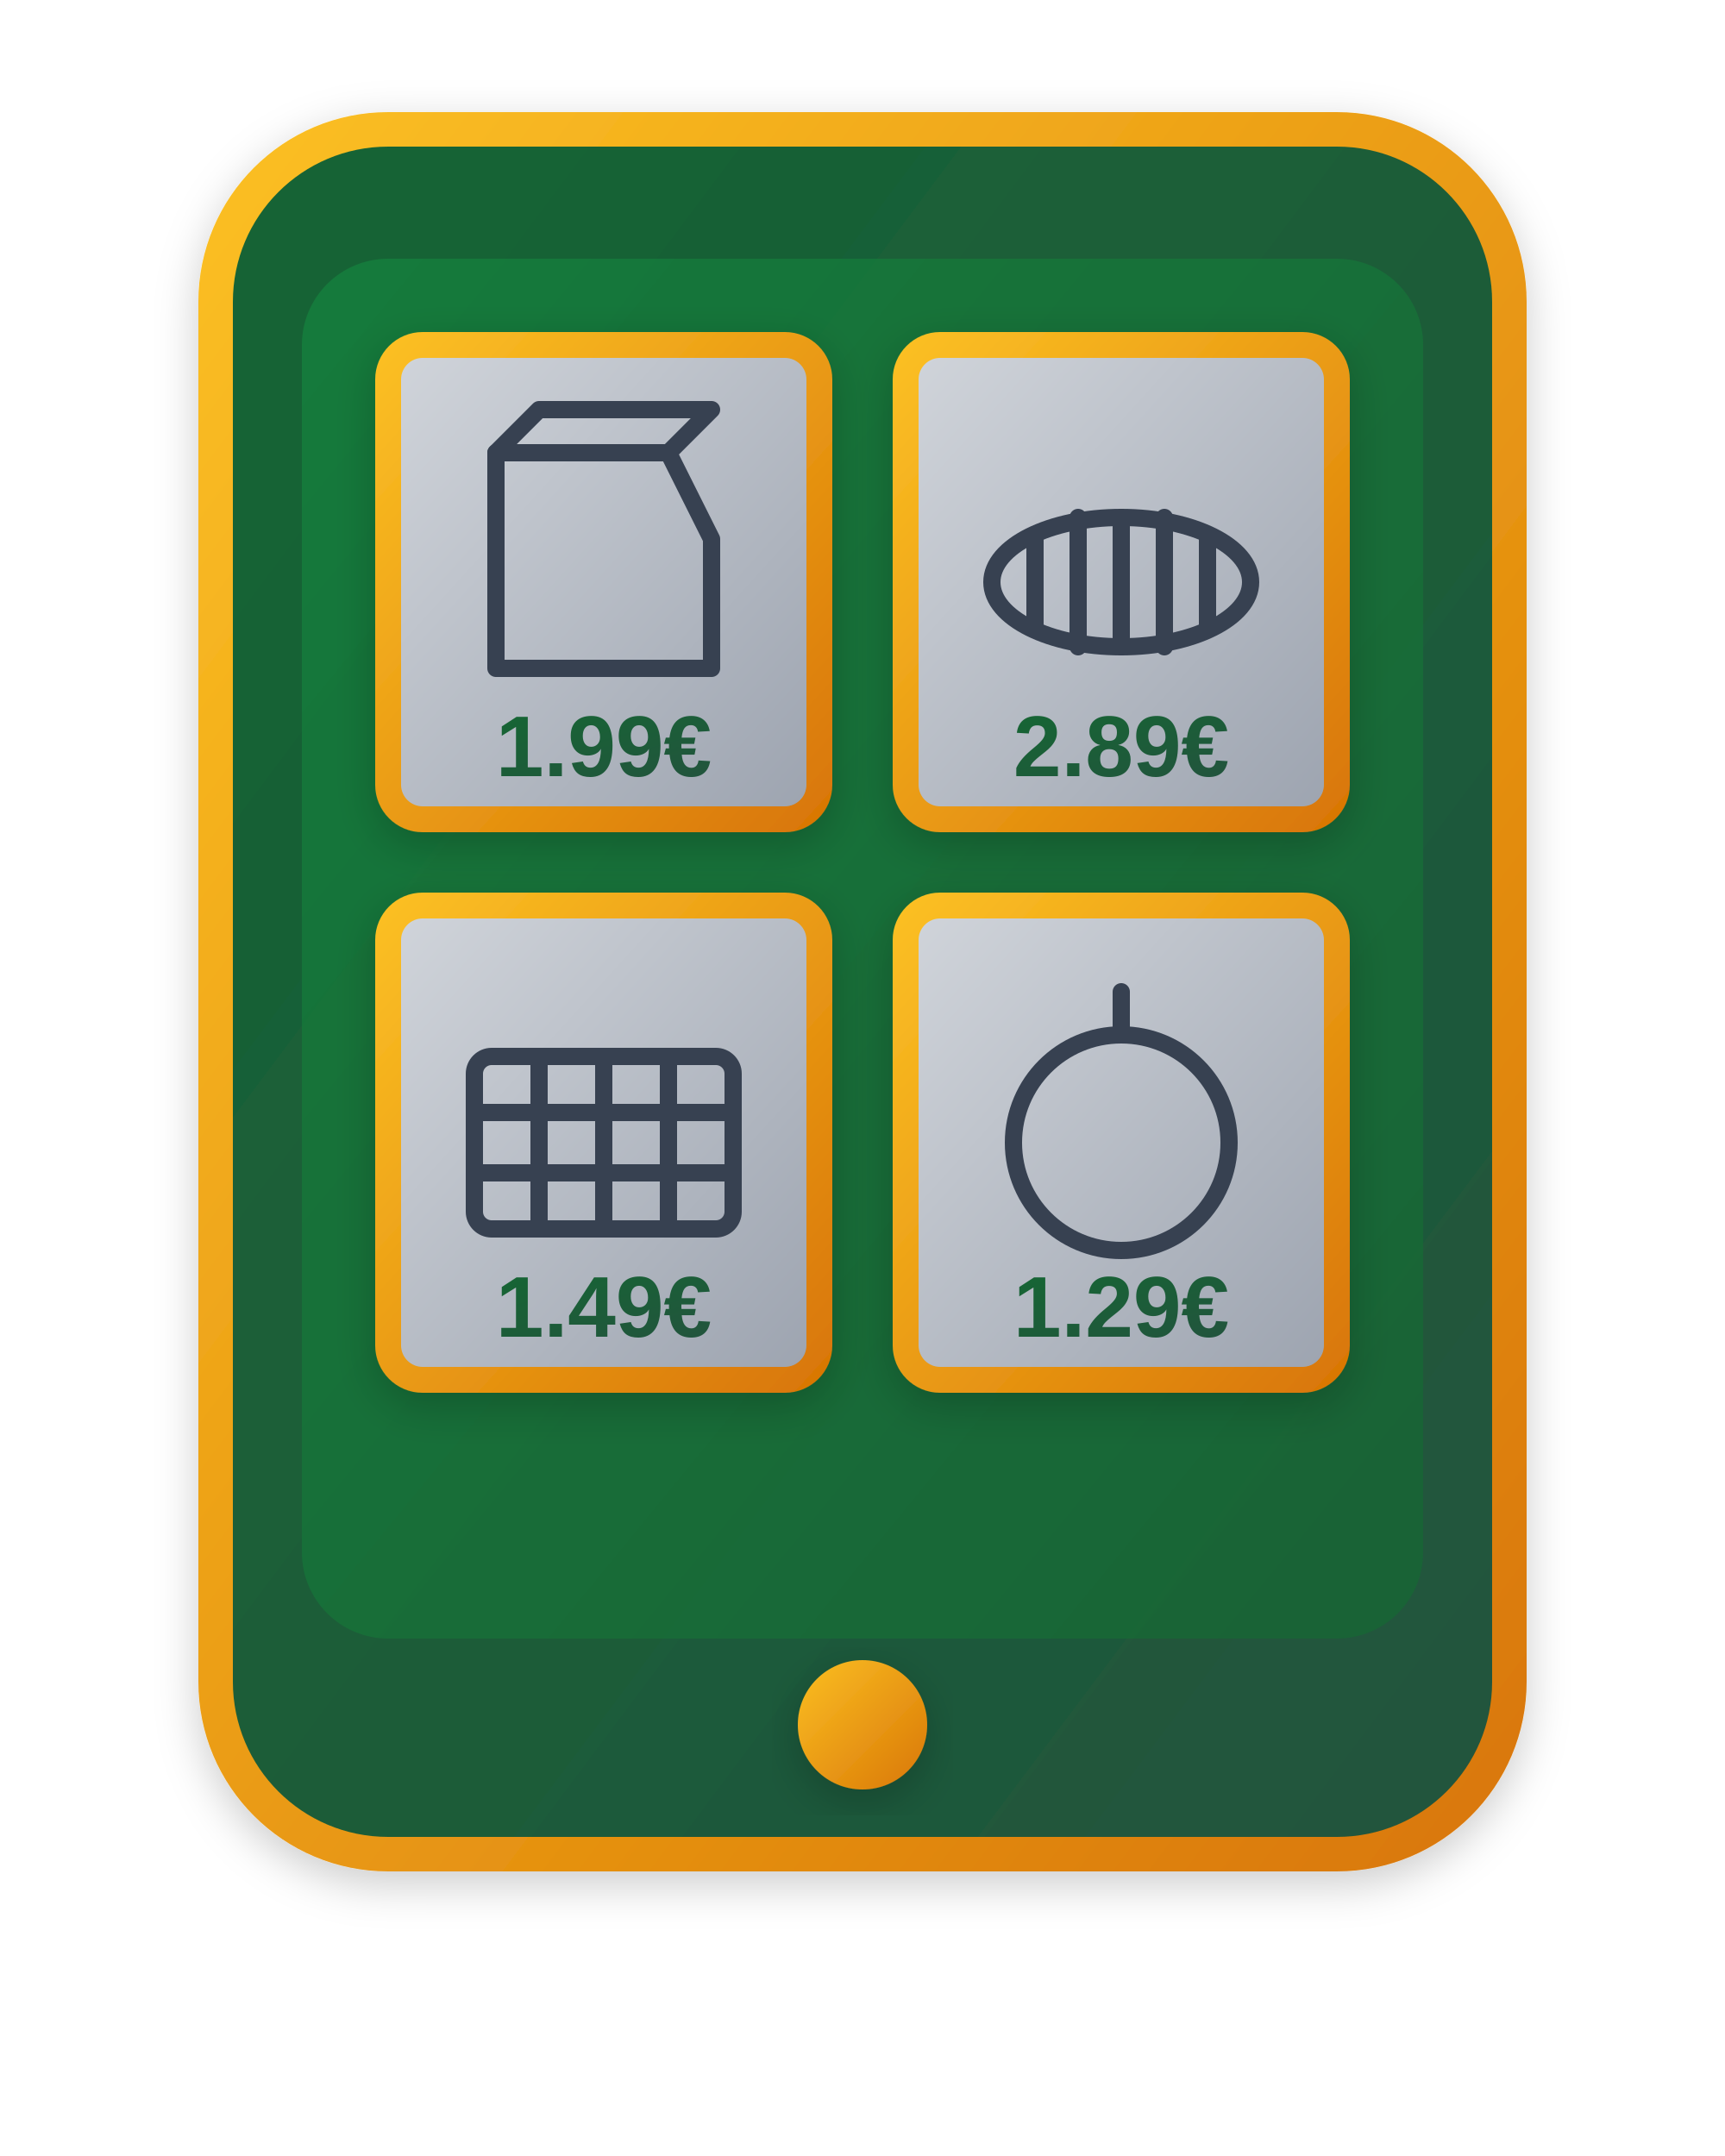
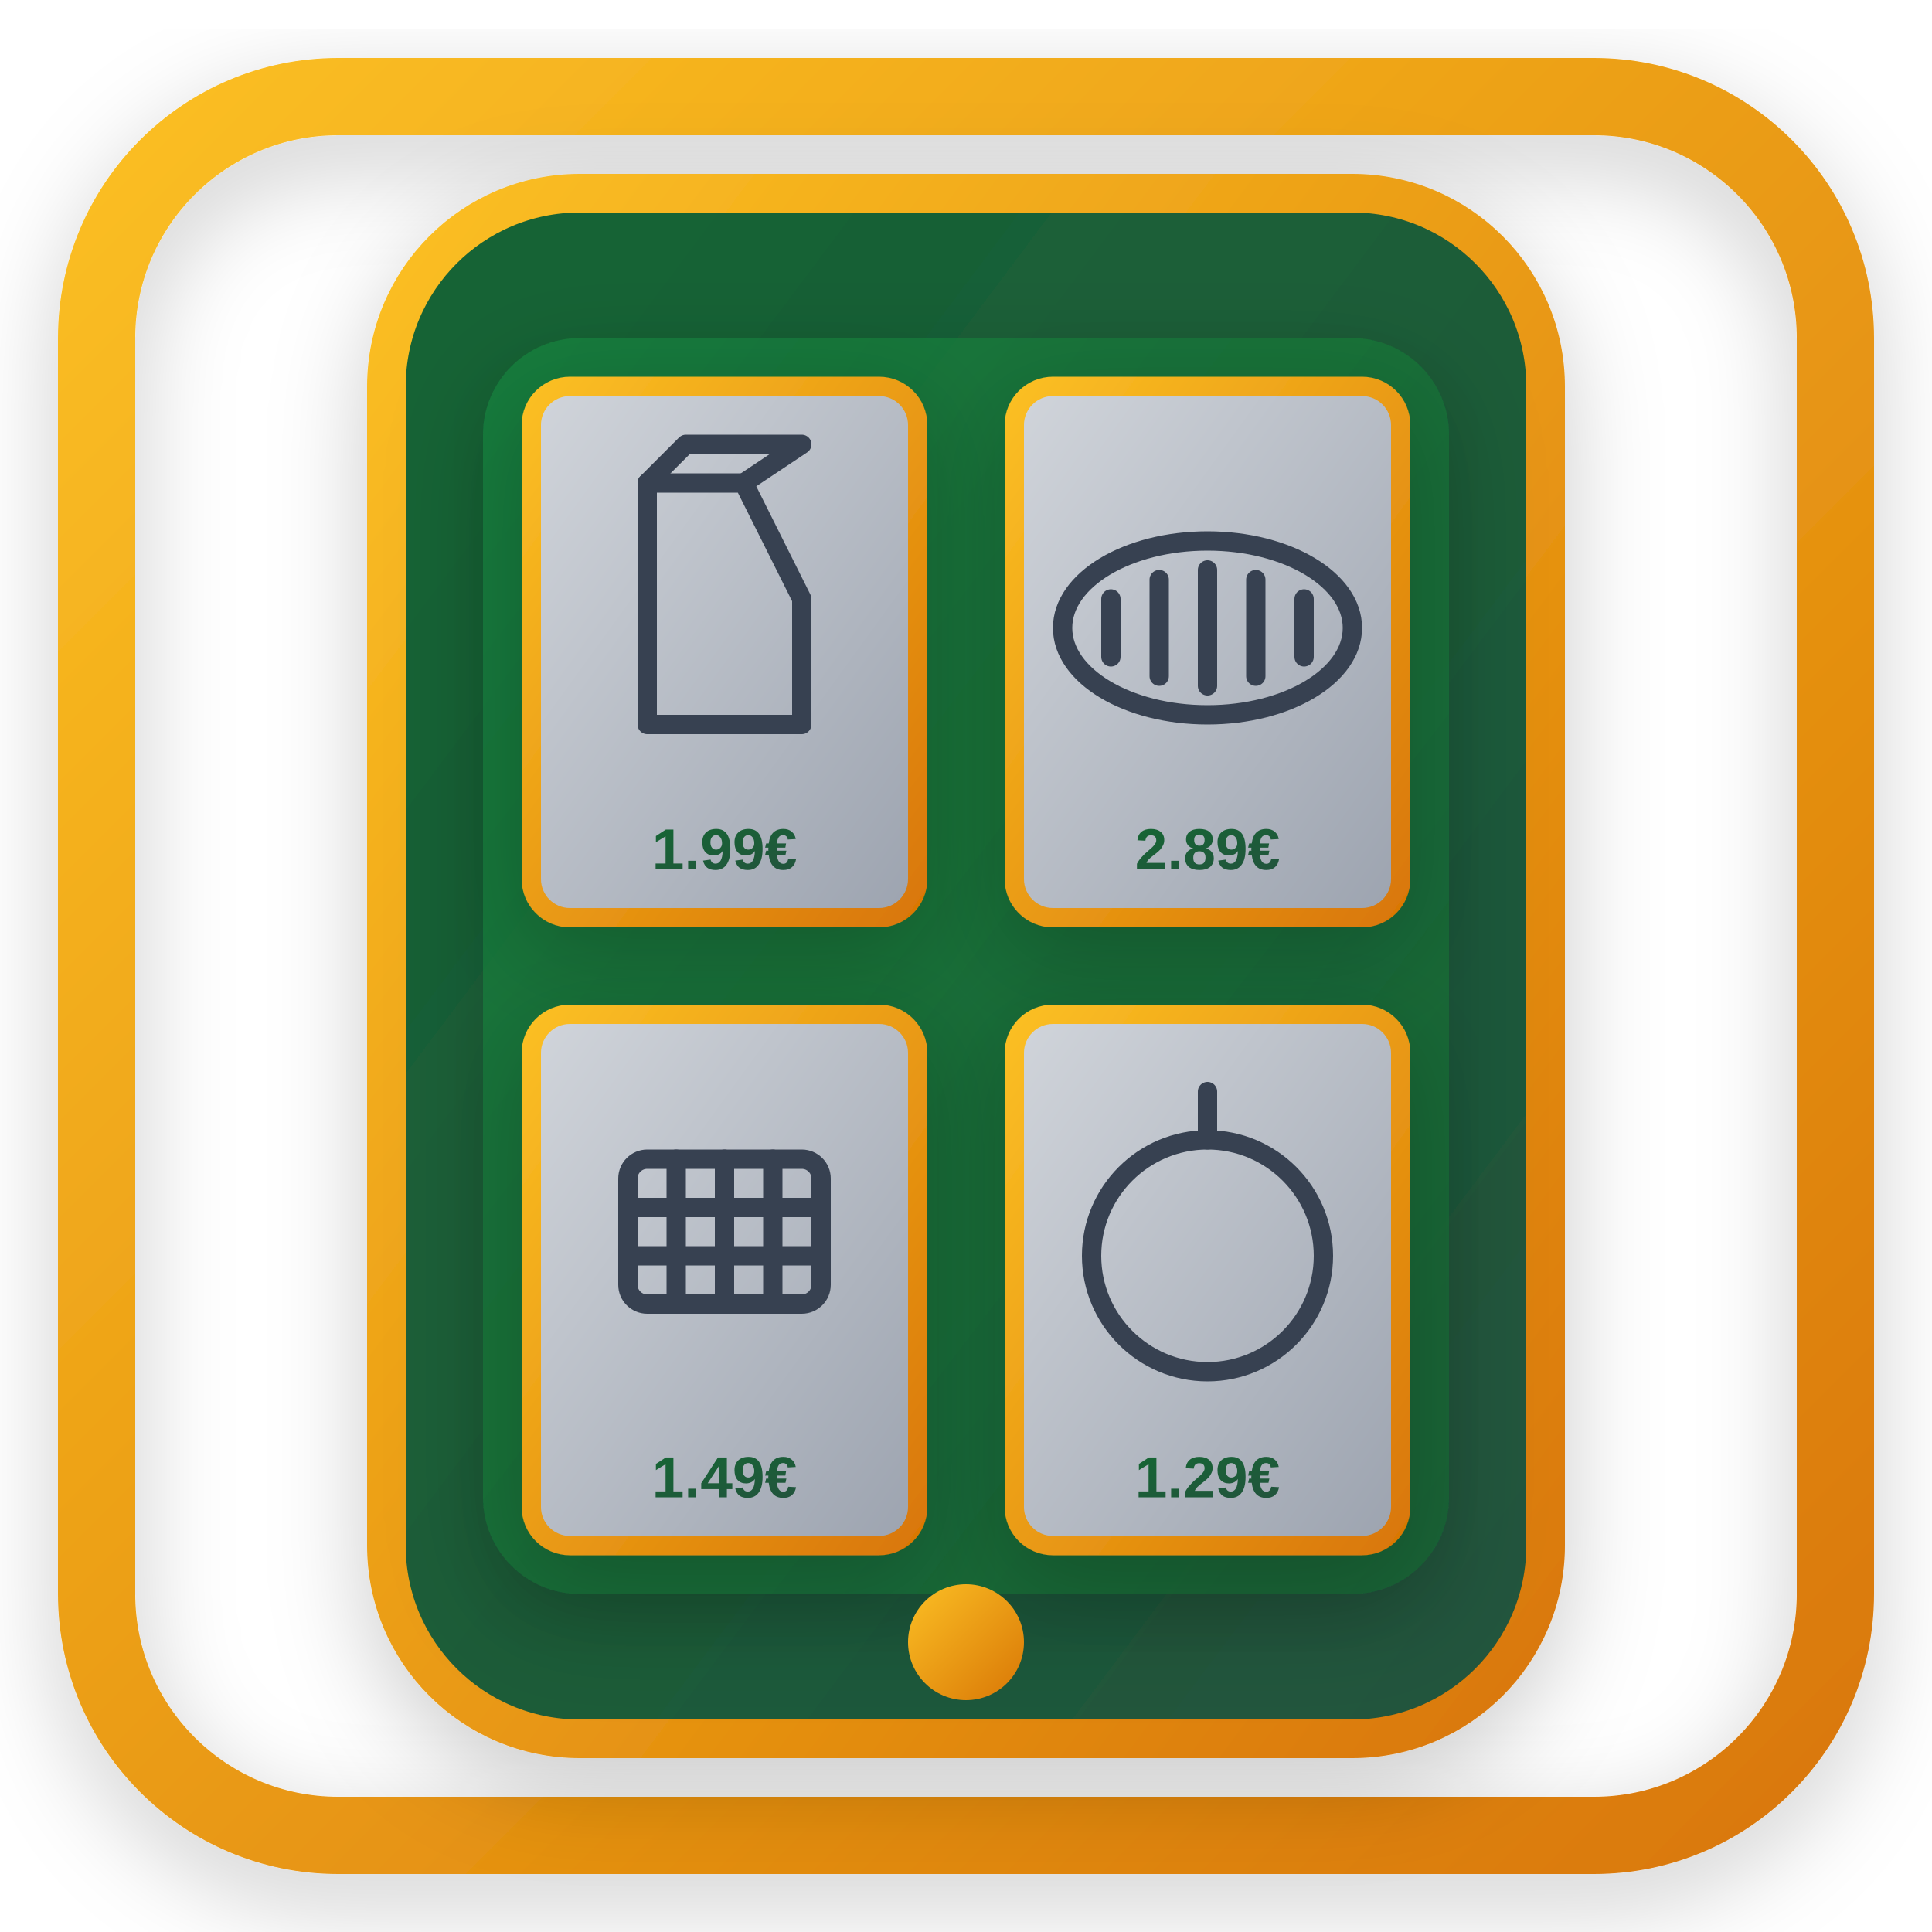
- <svg xmlns="http://www.w3.org/2000/svg" width="400" height="500" viewBox="0 0 400 500">
+ <svg xmlns="http://www.w3.org/2000/svg" width="200" height="200" viewBox="0 0 200 200">
  <defs>
-     <filter id="subtleShadow" x="-20%" y="-20%" width="140%" height="140%">
-       <feDropShadow dx="0" dy="3" stdDeviation="5" flood-color="#000000" flood-opacity="0.2" />
-     </filter>
+     <linearGradient id="goldBorder" x1="0%" y1="0%" x2="100%" y2="100%">
+       <stop offset="0%" style="stop-color:#fbbf24" />
+       <stop offset="100%" style="stop-color:#d97706" />
+     </linearGradient>
    <linearGradient id="darkGreen" x1="0%" y1="0%" x2="100%" y2="100%">
      <stop offset="0%" style="stop-color:#166534" />
      <stop offset="100%" style="stop-color:#22543d" />
    </linearGradient>
    <linearGradient id="screenGreen" x1="0%" y1="0%" x2="100%" y2="100%">
      <stop offset="0%" style="stop-color:#15803d" />
      <stop offset="100%" style="stop-color:#166534" />
    </linearGradient>
-     <linearGradient id="goldGrad" x1="0%" y1="0%" x2="100%" y2="100%">
-       <stop offset="0%" style="stop-color:#fbbf24" />
-       <stop offset="100%" style="stop-color:#d97706" />
-     </linearGradient>
    <linearGradient id="lightGrey" x1="0%" y1="0%" x2="100%" y2="100%">
      <stop offset="0%" style="stop-color:#d1d5db" />
      <stop offset="100%" style="stop-color:#9ca3af" />
    </linearGradient>
+     <filter id="subtleShadow" x="-20%" y="-20%" width="140%" height="140%">
+       <feDropShadow dx="0" dy="3" stdDeviation="5" flood-color="#000000" flood-opacity="0.2" />
+     </filter>
  </defs>
-   <rect x="50" y="30" width="300" height="400" rx="40" fill="url(#darkGreen)" stroke="url(#goldGrad)" stroke-width="8" filter="url(#subtleShadow)" />
-   <rect x="70" y="60" width="260" height="320" rx="20" fill="url(#screenGreen)" opacity="0.8" />
-   <rect x="90" y="80" width="100" height="110" fill="url(#lightGrey)" stroke="url(#goldGrad)" stroke-width="6" rx="8" filter="url(#subtleShadow)" />
-   <path d="M115 105 L115 155 L165 155 L165 125 L155 105 Z" fill="none" stroke="#374151" stroke-width="4" stroke-linecap="round" stroke-linejoin="round" />
-   <path d="M155 105 L165 95 L125 95 L115 105" fill="none" stroke="#374151" stroke-width="4" stroke-linecap="round" stroke-linejoin="round" />
-   <text x="140" y="180" font-family="Arial" font-size="20" text-anchor="middle" fill="url(#darkGreen)" font-weight="bold">1.99€</text>
-   <rect x="210" y="80" width="100" height="110" fill="url(#lightGrey)" stroke="url(#goldGrad)" stroke-width="6" rx="8" filter="url(#subtleShadow)" />
-   <ellipse cx="260" cy="135" rx="30" ry="15" fill="none" stroke="#374151" stroke-width="4" stroke-linecap="round" stroke-linejoin="round" />
-   <line x1="240" y1="125" x2="240" y2="145" stroke="#374151" stroke-width="4" stroke-linecap="round" />
-   <line x1="250" y1="120" x2="250" y2="150" stroke="#374151" stroke-width="4" stroke-linecap="round" />
-   <line x1="260" y1="120" x2="260" y2="150" stroke="#374151" stroke-width="4" stroke-linecap="round" />
-   <line x1="270" y1="120" x2="270" y2="150" stroke="#374151" stroke-width="4" stroke-linecap="round" />
-   <line x1="280" y1="125" x2="280" y2="145" stroke="#374151" stroke-width="4" stroke-linecap="round" />
-   <text x="260" y="180" font-family="Arial" font-size="20" text-anchor="middle" fill="url(#darkGreen)" font-weight="bold">2.89€</text>
-   <rect x="90" y="210" width="100" height="110" fill="url(#lightGrey)" stroke="url(#goldGrad)" stroke-width="6" rx="8" filter="url(#subtleShadow)" />
-   <rect x="110" y="245" width="60" height="40" rx="4" fill="none" stroke="#374151" stroke-width="4" stroke-linecap="round" stroke-linejoin="round" />
-   <line x1="125" y1="245" x2="125" y2="285" stroke="#374151" stroke-width="4" stroke-linecap="round" />
-   <line x1="140" y1="245" x2="140" y2="285" stroke="#374151" stroke-width="4" stroke-linecap="round" />
-   <line x1="155" y1="245" x2="155" y2="285" stroke="#374151" stroke-width="4" stroke-linecap="round" />
-   <line x1="110" y1="258" x2="170" y2="258" stroke="#374151" stroke-width="4" stroke-linecap="round" />
-   <line x1="110" y1="272" x2="170" y2="272" stroke="#374151" stroke-width="4" stroke-linecap="round" />
-   <text x="140" y="310" font-family="Arial" font-size="20" text-anchor="middle" fill="url(#darkGreen)" font-weight="bold">1.49€</text>
-   <rect x="210" y="210" width="100" height="110" fill="url(#lightGrey)" stroke="url(#goldGrad)" stroke-width="6" rx="8" filter="url(#subtleShadow)" />
-   <circle cx="260" cy="265" r="25" fill="none" stroke="#374151" stroke-width="4" stroke-linecap="round" stroke-linejoin="round" />
-   <path d="M260 240 L260 230" stroke="#374151" stroke-width="4" stroke-linecap="round" stroke-linejoin="round" />
-   <text x="260" y="310" font-family="Arial" font-size="20" text-anchor="middle" fill="url(#darkGreen)" font-weight="bold">1.29€</text>
-   <circle cx="200" cy="400" r="15" fill="url(#goldGrad)" filter="url(#subtleShadow)" />
+   <rect x="10" y="10" width="180" height="180" rx="25" fill="none" stroke="url(#goldBorder)" stroke-width="8" filter="url(#subtleShadow)" />
+   <rect x="40" y="20" width="120" height="160" rx="20" fill="url(#darkGreen)" stroke="url(#goldBorder)" stroke-width="4" filter="url(#subtleShadow)" />
+   <rect x="50" y="35" width="100" height="130" rx="10" fill="url(#screenGreen)" opacity="0.8" filter="url(#subtleShadow)" />
+   <rect x="55" y="40" width="40" height="55" fill="url(#lightGrey)" stroke="url(#goldBorder)" stroke-width="2" rx="4" filter="url(#subtleShadow)" />
+   <path d="M67 50 L67 75 L83 75 L83 62 L77 50 Z" fill="none" stroke="#374151" stroke-width="2" stroke-linecap="round" stroke-linejoin="round" />
+   <path d="M77 50 L83 46 L71 46 L67 50" fill="none" stroke="#374151" stroke-width="2" stroke-linecap="round" stroke-linejoin="round" />
+   <text x="75" y="90" font-family="Arial" font-size="6" text-anchor="middle" fill="url(#darkGreen)" font-weight="bold">1.99€</text>
+   <rect x="105" y="40" width="40" height="55" fill="url(#lightGrey)" stroke="url(#goldBorder)" stroke-width="2" rx="4" filter="url(#subtleShadow)" />
+   <ellipse cx="125" cy="65" rx="15" ry="9" fill="none" stroke="#374151" stroke-width="2" stroke-linecap="round" stroke-linejoin="round" />
+   <line x1="115" y1="62" x2="115" y2="68" stroke="#374151" stroke-width="2" stroke-linecap="round" />
+   <line x1="120" y1="60" x2="120" y2="70" stroke="#374151" stroke-width="2" stroke-linecap="round" />
+   <line x1="125" y1="59" x2="125" y2="71" stroke="#374151" stroke-width="2" stroke-linecap="round" />
+   <line x1="130" y1="60" x2="130" y2="70" stroke="#374151" stroke-width="2" stroke-linecap="round" />
+   <line x1="135" y1="62" x2="135" y2="68" stroke="#374151" stroke-width="2" stroke-linecap="round" />
+   <text x="125" y="90" font-family="Arial" font-size="6" text-anchor="middle" fill="url(#darkGreen)" font-weight="bold">2.89€</text>
+   <rect x="55" y="105" width="40" height="55" fill="url(#lightGrey)" stroke="url(#goldBorder)" stroke-width="2" rx="4" filter="url(#subtleShadow)" />
+   <rect x="65" y="120" width="20" height="15" rx="2" fill="none" stroke="#374151" stroke-width="2" stroke-linecap="round" stroke-linejoin="round" />
+   <line x1="70" y1="120" x2="70" y2="135" stroke="#374151" stroke-width="2" stroke-linecap="round" />
+   <line x1="75" y1="120" x2="75" y2="135" stroke="#374151" stroke-width="2" stroke-linecap="round" />
+   <line x1="80" y1="120" x2="80" y2="135" stroke="#374151" stroke-width="2" stroke-linecap="round" />
+   <line x1="65" y1="125" x2="85" y2="125" stroke="#374151" stroke-width="2" stroke-linecap="round" />
+   <line x1="65" y1="130" x2="85" y2="130" stroke="#374151" stroke-width="2" stroke-linecap="round" />
+   <text x="75" y="155" font-family="Arial" font-size="6" text-anchor="middle" fill="url(#darkGreen)" font-weight="bold">1.49€</text>
+   <rect x="105" y="105" width="40" height="55" fill="url(#lightGrey)" stroke="url(#goldBorder)" stroke-width="2" rx="4" filter="url(#subtleShadow)" />
+   <circle cx="125" cy="130" r="12" fill="none" stroke="#374151" stroke-width="2" stroke-linecap="round" stroke-linejoin="round" />
+   <path d="M125 118 L125 113" stroke="#374151" stroke-width="2" stroke-linecap="round" stroke-linejoin="round" />
+   <text x="125" y="155" font-family="Arial" font-size="6" text-anchor="middle" fill="url(#darkGreen)" font-weight="bold">1.29€</text>
+   <circle cx="100" cy="170" r="6" fill="url(#goldBorder)" />
</svg>
